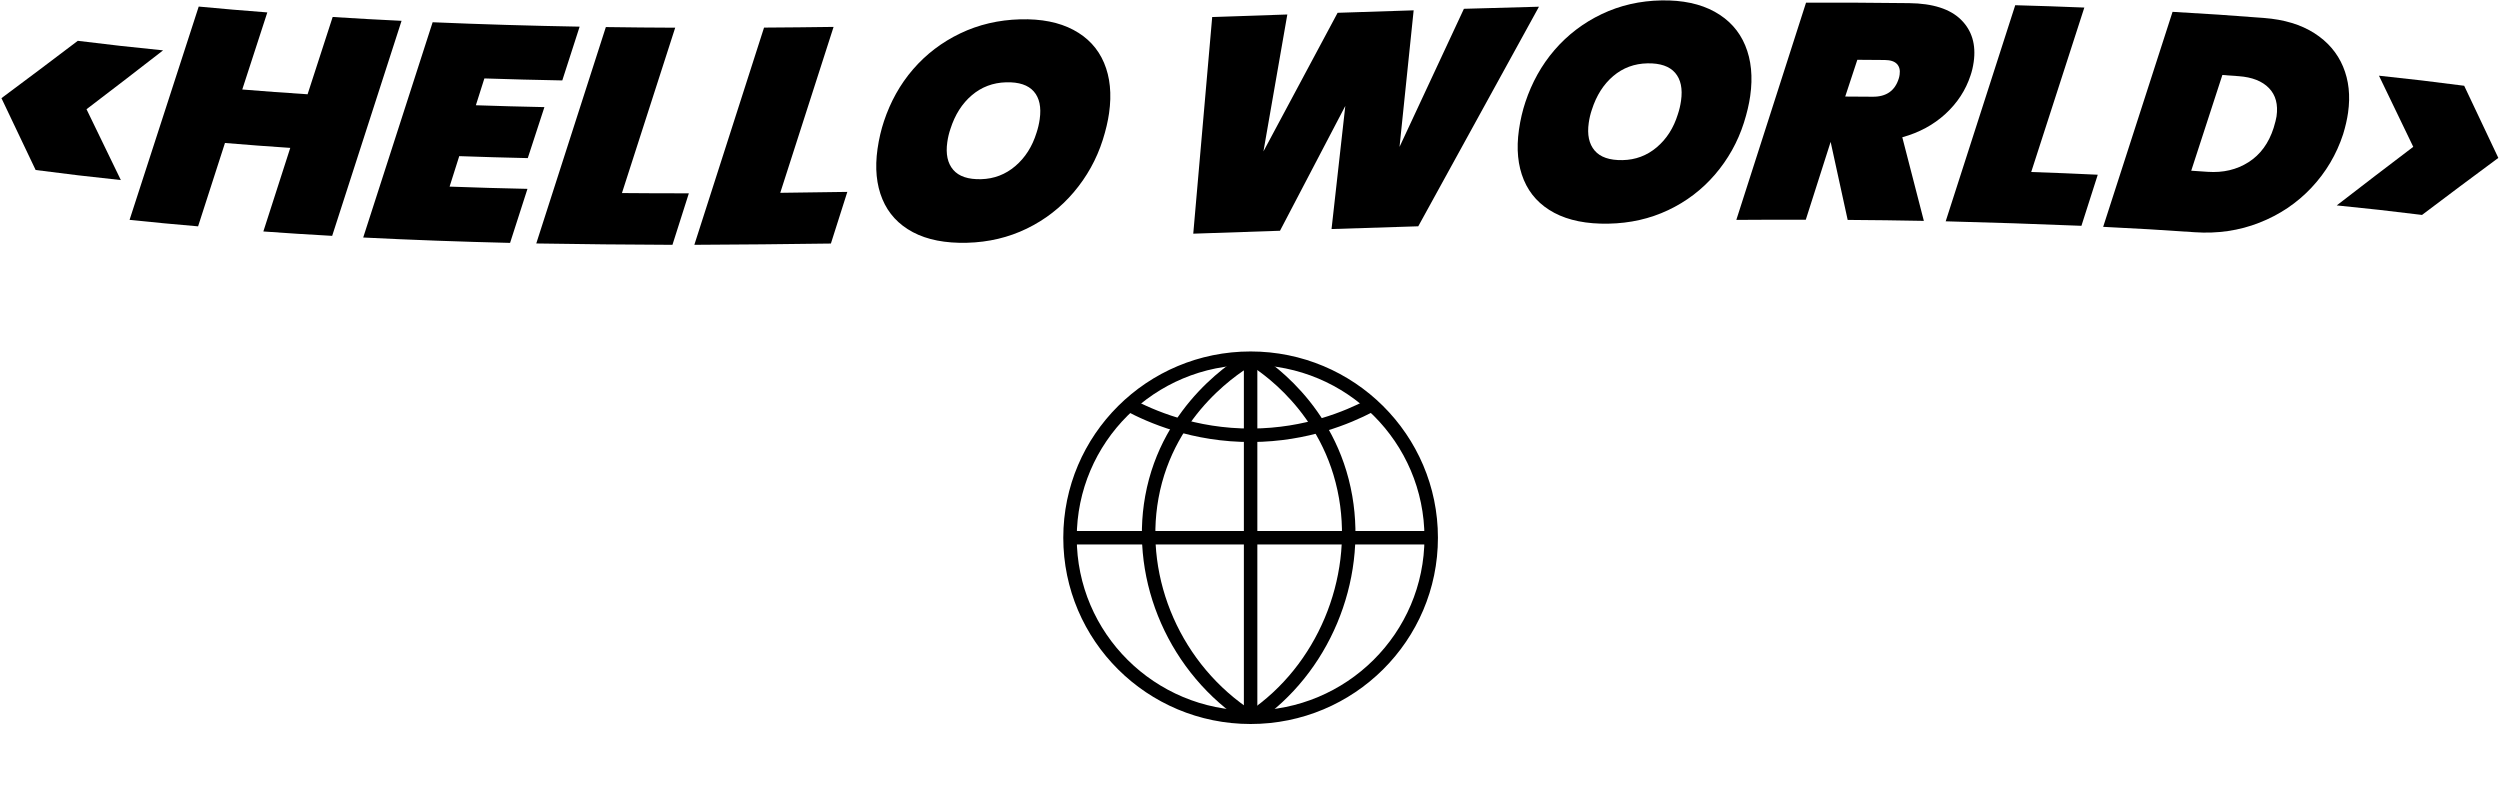
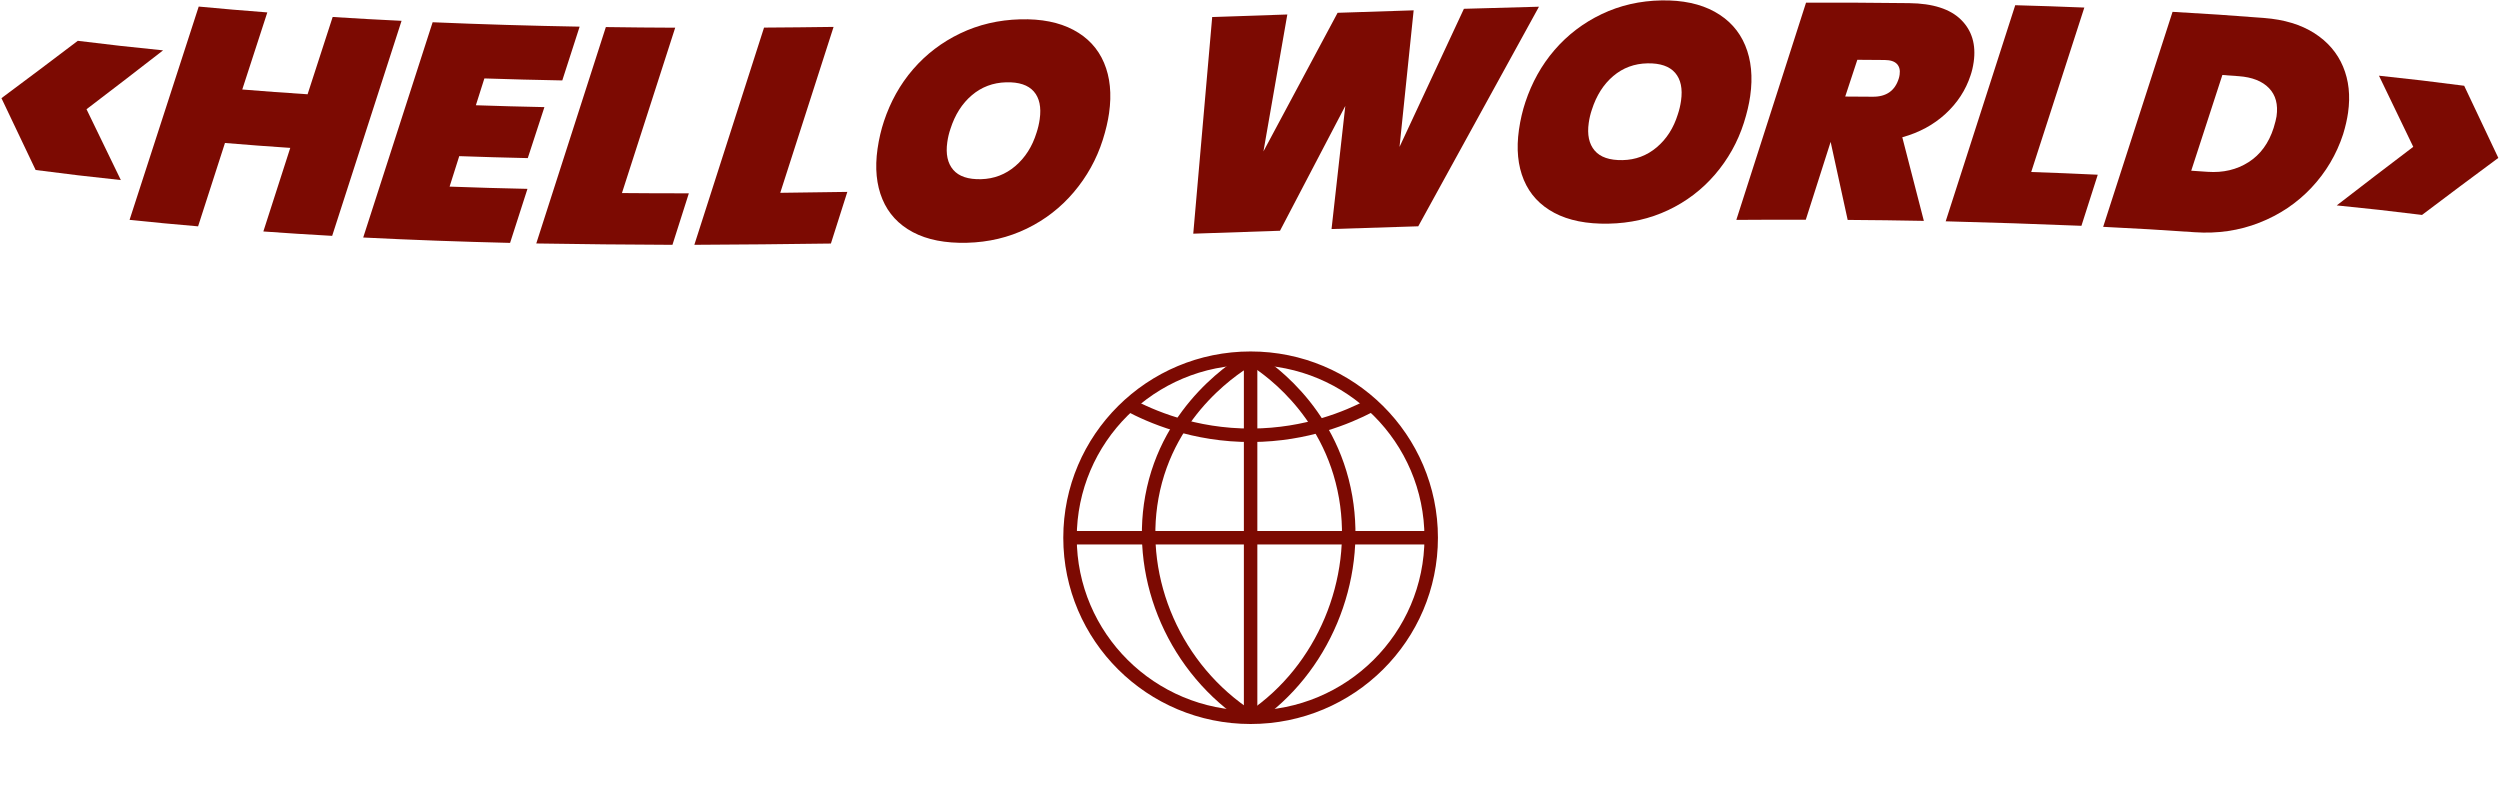
- <svg xmlns="http://www.w3.org/2000/svg" width="100%" height="100%" viewBox="0 0 1299 408" version="1.1" xml:space="preserve" style="fill-rule:evenodd;clip-rule:evenodd;stroke-miterlimit:10;">
+ <svg xmlns="http://www.w3.org/2000/svg" width="100%" height="100%" viewBox="0 0 1299 408" version="1.1" xml:space="preserve" style="fill:#7C0A02;clip-rule:evenodd;stroke-miterlimit:10;">
  <g>
    <path d="M18.517,88.333c-7.114,-14.876 -10.666,-22.342 -17.765,-37.327c15.85,-11.787 23.783,-17.749 39.67,-29.795c17.697,2.18 26.561,3.167 44.314,4.954c-15.931,12.357 -23.888,18.478 -39.783,30.592c7.129,14.773 10.696,22.134 17.838,36.804c-17.738,-1.894 -26.594,-2.935 -44.274,-5.228" style="fill-rule:nonzero;" />
    <path d="M208.648,10.82c-12.014,37.244 -24.032,74.487 -36.053,111.73c-14.318,-0.808 -21.468,-1.261 -35.757,-2.278c5.591,-17.367 8.389,-26.053 13.982,-43.431c-13.587,-0.92 -20.373,-1.428 -33.929,-2.548c-5.589,17.332 -8.38,25.995 -13.966,43.315c-14.256,-1.228 -21.379,-1.897 -35.603,-3.364c11.98,-36.941 23.958,-73.884 35.929,-110.83c14.241,1.331 21.37,1.936 35.645,3.038c-5.205,16.026 -7.807,24.035 -13.014,40.05c13.563,1.092 20.351,1.585 33.942,2.48c5.211,-16.058 7.815,-24.09 13.029,-40.157c14.303,0.899 21.462,1.296 35.795,1.995" style="fill-rule:nonzero;" />
    <path d="M251.682,40.753c-1.77,5.575 -2.654,8.362 -4.422,13.938c14.235,0.47 21.359,0.661 35.617,0.968c-3.458,10.6 -5.187,15.899 -8.646,26.495c-14.255,-0.328 -21.378,-0.532 -35.61,-1.024c-2.006,6.334 -3.01,9.5 -5.016,15.833c16.172,0.575 24.264,0.805 40.466,1.167c-3.615,11.233 -5.422,16.85 -9.035,28.079c-25.448,-0.605 -50.89,-1.523 -76.314,-2.798c12.027,-37.284 24.051,-74.566 36.072,-111.85c25.45,1.087 50.916,1.834 76.385,2.287c-3.606,11.177 -5.408,16.766 -9.014,27.943c-16.209,-0.315 -24.305,-0.519 -40.483,-1.038" style="fill-rule:nonzero;" />
    <path d="M323.165,100.314c13.895,0.115 20.848,0.141 34.761,0.135c-3.409,10.707 -5.112,16.058 -8.521,26.763c-23.595,-0.09 -47.168,-0.322 -70.761,-0.706c12.055,-37.479 24.106,-74.959 36.156,-112.442c14.404,0.201 21.61,0.264 36.033,0.328c-9.22,28.641 -18.443,57.281 -27.668,85.922" style="fill-rule:nonzero;" />
    <path d="M405.419,100.185c13.935,-0.146 20.905,-0.245 34.85,-0.479c-3.414,10.736 -5.121,16.103 -8.535,26.839c-23.652,0.328 -47.296,0.551 -70.953,0.66c12.074,-37.621 24.146,-75.244 36.216,-112.865c14.445,-0.092 21.672,-0.167 36.132,-0.362c-9.236,28.737 -18.472,57.472 -27.71,86.207" style="fill-rule:nonzero;" />
    <path d="M504.946,49.501c-5.057,4.307 -8.757,10.136 -11.104,17.495c-0.738,2.137 -1.279,4.424 -1.629,6.865c-0.875,6.162 0.148,10.952 3.077,14.372c2.924,3.42 7.757,5.046 14.502,4.87c6.741,-0.178 12.675,-2.457 17.794,-6.833c5.117,-4.372 8.781,-10.137 10.993,-17.287c0.751,-2.244 1.302,-4.585 1.65,-7.029c0.89,-6.264 -0.131,-11.074 -3.066,-14.427c-2.937,-3.353 -7.723,-4.939 -14.357,-4.761c-6.852,0.185 -12.808,2.429 -17.86,6.735m52.782,-33.985c7.451,3.954 12.763,9.661 15.927,17.12c3.165,7.461 4.036,16.182 2.616,26.163c-0.59,4.142 -1.663,8.815 -3.278,13.899c-3.21,10.109 -8.316,19.214 -15.084,27.193c-6.771,7.98 -14.9,14.281 -24.387,18.892c-9.489,4.612 -19.834,7.069 -31.032,7.363c-11.311,0.294 -20.692,-1.549 -28.145,-5.507c-7.458,-3.963 -12.737,-9.68 -15.846,-17.138c-3.109,-7.455 -3.956,-16.178 -2.536,-26.16c0.743,-5.203 1.899,-10.012 3.345,-14.363c3.334,-10.021 8.328,-19.115 15.138,-26.987c6.807,-7.869 14.976,-14.08 24.512,-18.647c9.534,-4.568 19.903,-6.998 31.106,-7.303c10.986,-0.3 20.209,1.519 27.664,5.475" style="fill-rule:nonzero;" />
    <path d="M799.649,3.49c-20.917,38.026 -41.824,76.057 -62.722,114.094c-18.019,0.543 -27.031,0.833 -45.059,1.425c2.386,-21.325 4.769,-42.648 7.155,-63.973c-11.312,21.619 -22.625,43.242 -33.935,64.863c-18.028,0.605 -27.045,0.916 -45.072,1.521c3.28,-37.524 6.563,-75.049 9.843,-112.573c15.614,-0.524 23.419,-0.79 39.033,-1.318c-4.132,23.709 -8.267,47.415 -12.401,71.125c12.842,-24.002 25.687,-48.002 38.529,-72.002c15.807,-0.526 23.71,-0.785 39.513,-1.283c-2.446,23.655 -4.891,47.307 -7.337,70.96c11.149,-23.919 22.301,-47.839 33.453,-71.758c15.605,-0.459 23.403,-0.68 39,-1.081" style="fill-rule:nonzero;" />
    <path d="M838.236,39.52c-5.052,4.286 -8.751,10.107 -11.1,17.463c-0.738,2.132 -1.279,4.419 -1.626,6.863c-0.878,6.159 0.15,10.954 3.072,14.387c2.924,3.434 7.753,5.086 14.49,4.962c6.734,-0.122 12.655,-2.336 17.768,-6.655c5.11,-4.314 8.768,-10.038 10.975,-17.171c0.751,-2.236 1.302,-4.572 1.65,-7.018c0.892,-6.264 -0.127,-11.1 -3.055,-14.502c-2.928,-3.399 -7.708,-5.051 -14.331,-4.937c-6.844,0.12 -12.793,2.326 -17.843,6.608m52.701,-33.425c7.431,4.1 12.724,9.944 15.875,17.5c3.15,7.56 4.012,16.334 2.592,26.317c-0.59,4.14 -1.661,8.802 -3.274,13.867c-3.203,10.064 -8.296,19.075 -15.045,26.933c-6.756,7.859 -14.863,14.018 -24.329,18.489c-9.469,4.477 -19.797,6.807 -30.985,7.015c-11.297,0.213 -20.677,-1.652 -28.13,-5.608c-7.455,-3.958 -12.741,-9.647 -15.852,-17.083c-3.113,-7.432 -3.96,-16.14 -2.54,-26.122c0.74,-5.203 1.899,-10.015 3.347,-14.372c3.334,-10.031 8.33,-19.151 15.142,-27.046c6.811,-7.889 14.985,-14.115 24.517,-18.661c9.527,-4.546 19.889,-6.923 31.077,-7.112c10.972,-0.184 20.173,1.783 27.605,5.883" style="fill-rule:nonzero;" />
    <path d="M958.774,50.167c5.717,0.026 8.575,0.045 14.288,0.092c7.035,0.058 11.544,-3.078 13.533,-9.435c0.185,-0.53 0.337,-1.219 0.457,-2.07c0.333,-2.335 -0.135,-4.177 -1.41,-5.52c-1.27,-1.343 -3.368,-2.032 -6.288,-2.06c-5.71,-0.051 -8.568,-0.073 -14.285,-0.103c-2.517,7.638 -3.776,11.456 -6.295,19.096m60.203,-39.893c5.649,5.597 7.833,12.921 6.548,21.947c-0.363,2.549 -0.914,4.881 -1.644,6.994c-2.493,7.614 -6.826,14.258 -12.996,19.941c-6.175,5.685 -13.658,9.731 -22.456,12.168c4.486,17.361 6.728,26.047 11.208,43.444c-15.82,-0.29 -23.739,-0.386 -39.584,-0.502c-3.542,-16.228 -5.312,-24.335 -8.856,-40.541c-5.162,16.176 -7.745,24.264 -12.909,40.444c-14.428,-0.027 -21.647,-0.006 -36.091,0.086c12.069,-37.625 24.144,-75.246 36.218,-112.867c21.457,-0.043 32.178,-0.002 53.595,0.244c12.331,0.144 21.318,3.047 26.967,8.642" style="fill-rule:nonzero;" />
    <path d="M1055.42,89.373c13.842,0.483 20.758,0.762 34.577,1.412c-3.396,10.615 -5.093,15.927 -8.489,26.546c-23.516,-0.963 -47.003,-1.737 -70.529,-2.338c12.042,-37.428 24.088,-74.856 36.134,-112.284c14.374,0.404 21.557,0.644 35.905,1.219c-9.202,28.482 -18.401,56.963 -27.598,85.445" style="fill-rule:nonzero;" />
    <path d="M1168.37,84.249c6.136,-3.922 10.474,-9.848 13.014,-17.805c0.821,-2.724 1.325,-4.724 1.508,-5.998c0.875,-6.16 -0.436,-11.055 -3.931,-14.666c-3.49,-3.608 -8.725,-5.687 -15.693,-6.196c-3.411,-0.251 -5.116,-0.373 -8.528,-0.611c-6.468,19.885 -9.705,29.831 -16.178,49.727c3.414,0.225 5.121,0.341 8.534,0.577c8.046,0.56 15.134,-1.105 21.274,-5.028m32.646,13.286c-7.533,8.008 -16.547,14.052 -27.049,18.179c-10.499,4.128 -21.704,5.765 -33.616,4.95c-18.992,-1.3 -28.503,-1.854 -47.547,-2.798c12.016,-37.239 24.032,-74.478 36.055,-111.715c19.023,1.088 28.522,1.718 47.492,3.182c10.501,0.808 19.228,3.458 26.179,7.897c6.949,4.436 11.924,10.244 14.919,17.368c2.991,7.13 3.862,15.11 2.607,23.926c-0.5,3.503 -1.354,7.242 -2.57,11.211c-3.45,10.536 -8.938,19.791 -16.47,27.8" style="fill-rule:nonzero;" />
    <path d="M1236.11,39.332c17.74,1.892 26.594,2.933 44.278,5.228c7.103,14.939 10.652,22.437 17.742,37.486c-15.841,11.725 -23.771,17.652 -39.648,29.636c-17.697,-2.182 -26.56,-3.166 -44.315,-4.953c15.923,-12.293 23.874,-18.384 39.762,-30.434c-7.12,-14.838 -10.684,-22.231 -17.819,-36.963" style="fill-rule:nonzero;" />
-     <ellipse cx="649.816" cy="279.404" rx="93.833" ry="93.288" style="fill:none;stroke:#000;stroke-width:7px;" />
-     <path d="M649.817,186.116c-5.367,3.075 -42.832,25.384 -51.319,72.202c-7.843,43.272 12.3,89.644 50.736,114.374" style="fill:none;stroke:#000;stroke-width:7px;" />
-     <path d="M650.273,186.116c5.119,3.075 40.837,25.384 48.927,72.202c7.479,43.272 -11.724,89.644 -48.371,114.374" style="fill:none;stroke:#000;stroke-width:7px;" />
-     <path d="M649.817,186.116l0,186.559" style="fill:none;stroke:#000;stroke-width:7px;" />
-     <path d="M555.984,279.405l187.665,0" style="fill:none;stroke:#000;stroke-width:7px;" />
-     <path d="M586.682,210.391c10.839,5.767 33.53,15.957 63.814,15.779c28.507,-0.167 50.006,-9.442 60.81,-15.026" style="fill:none;stroke:#000;stroke-width:7px;" />
+     <ellipse cx="649.816" cy="279.404" rx="93.833" ry="93.288" style="fill:none;stroke:#7C0A02;stroke-width:7px;" />
+     <path d="M649.817,186.116c-5.367,3.075 -42.832,25.384 -51.319,72.202c-7.843,43.272 12.3,89.644 50.736,114.374" style="fill:none;stroke:#7C0A02;stroke-width:7px;" />
+     <path d="M650.273,186.116c5.119,3.075 40.837,25.384 48.927,72.202c7.479,43.272 -11.724,89.644 -48.371,114.374" style="fill:none;stroke:#7C0A02;stroke-width:7px;" />
+     <path d="M649.817,186.116l0,186.559" style="fill:none;stroke:#7C0A02;stroke-width:7px;" />
+     <path d="M555.984,279.405l187.665,0" style="fill:none;stroke:#7C0A02;stroke-width:7px;" />
+     <path d="M586.682,210.391c10.839,5.767 33.53,15.957 63.814,15.779c28.507,-0.167 50.006,-9.442 60.81,-15.026" style="fill:none;stroke:#7C0A02;stroke-width:7px;" />
  </g>
</svg>
